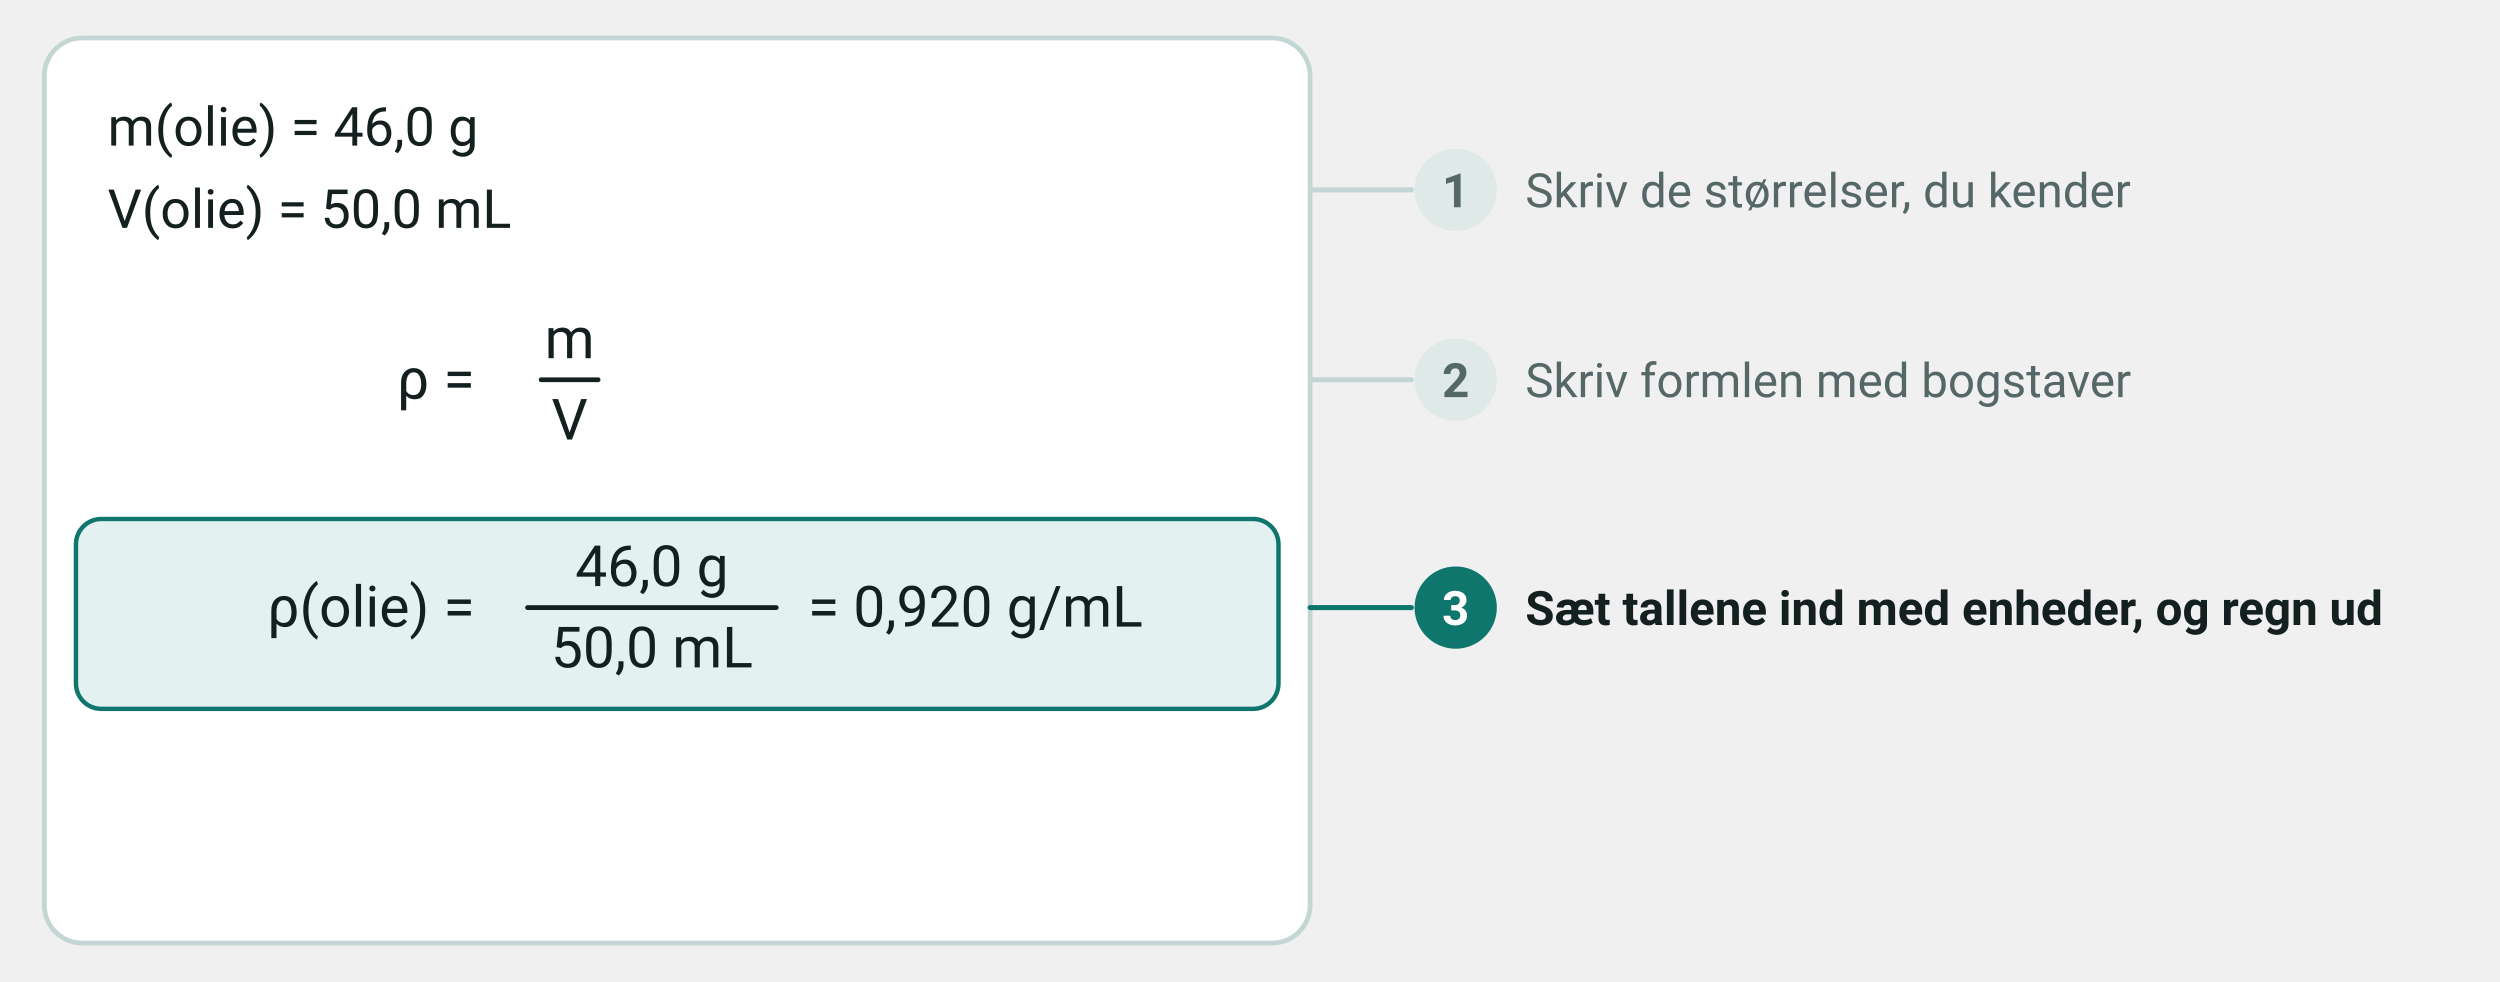
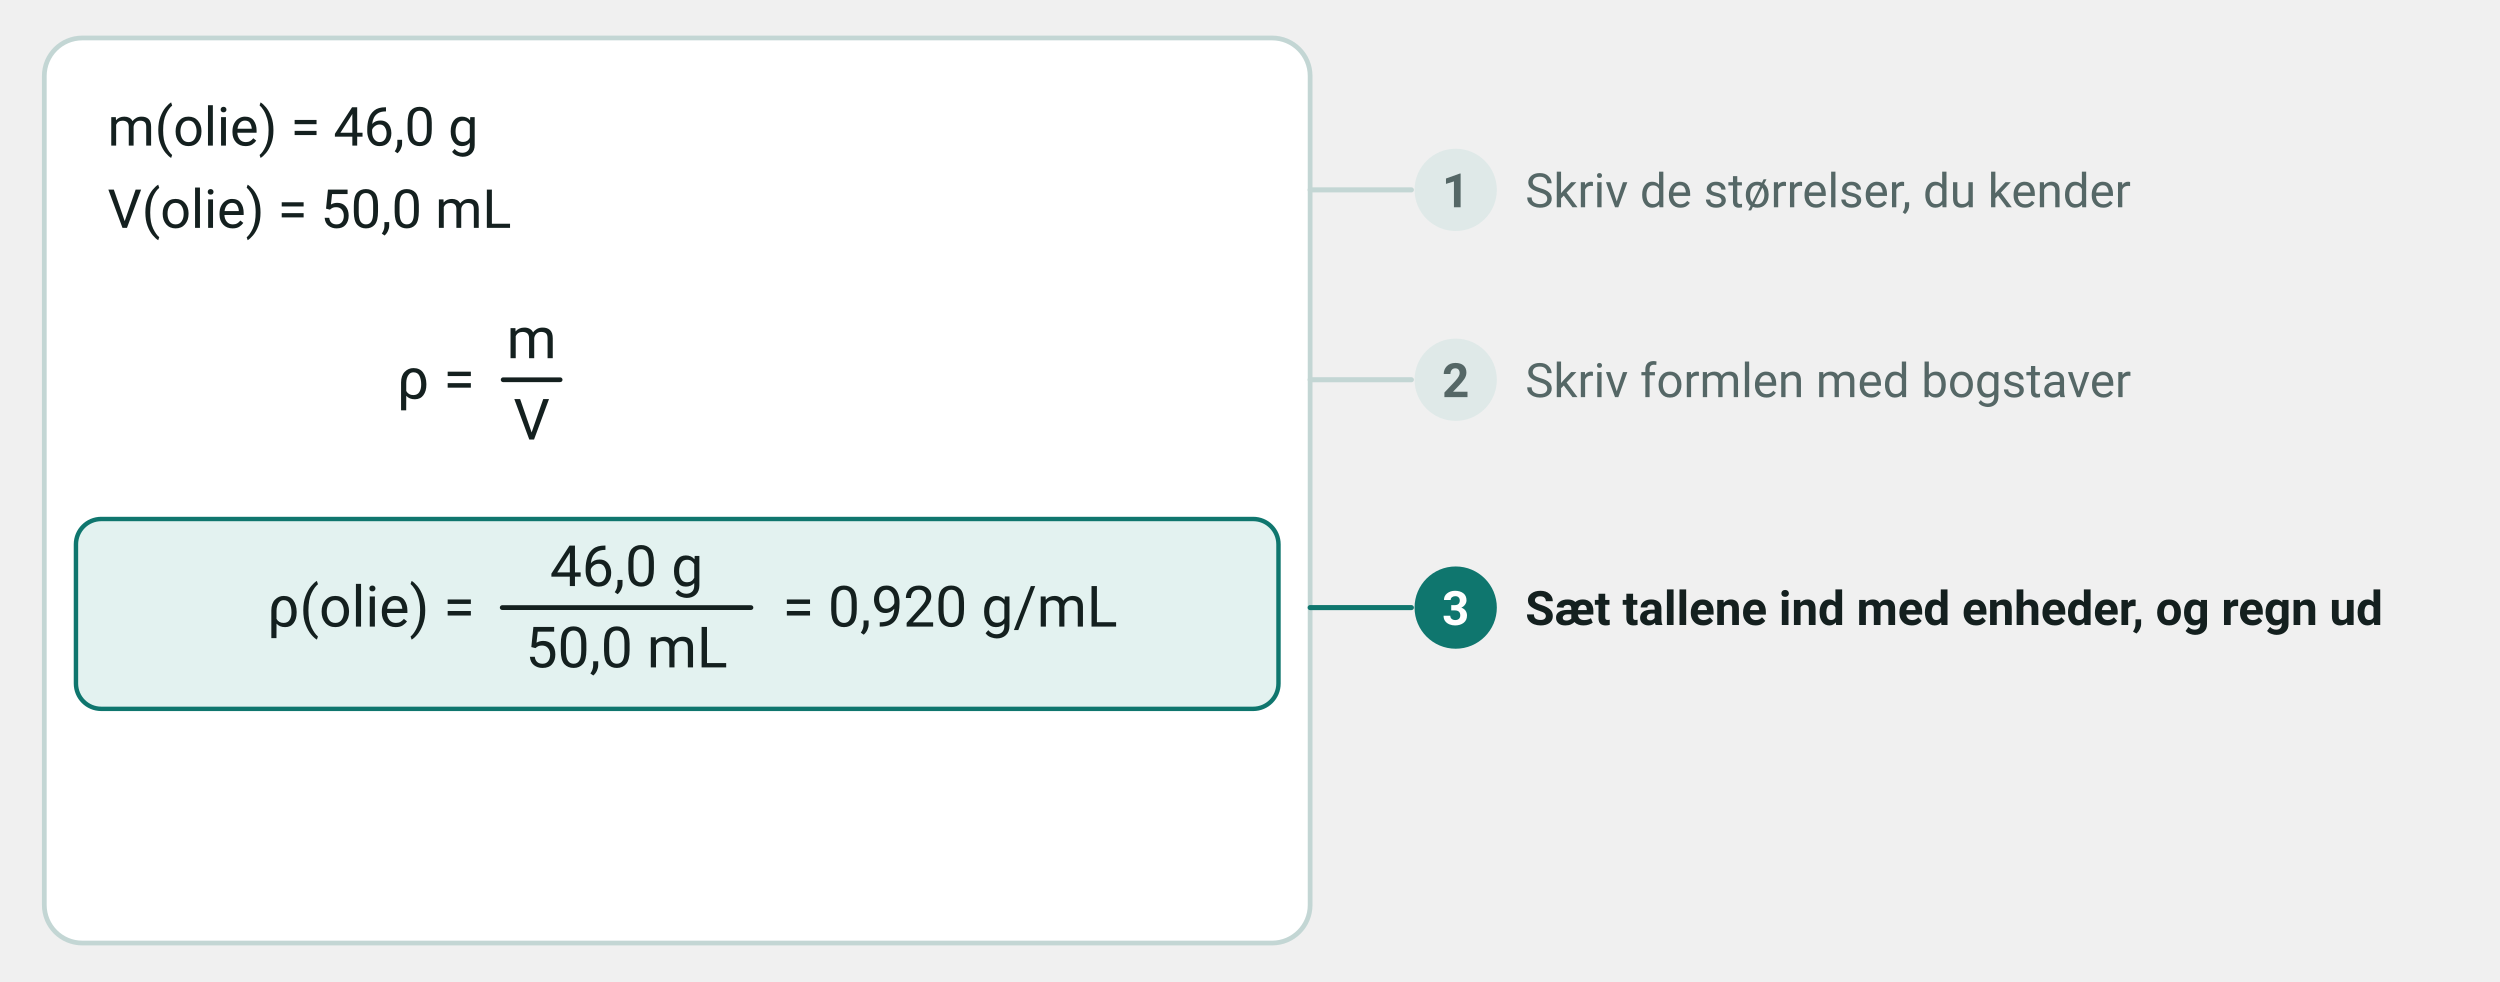
<svg xmlns="http://www.w3.org/2000/svg" viewBox="0 0 790 310" width="790" height="310" font-family="'Segoe UI', Roboto, 'Helvetica Neue', Arial, sans-serif" role="img" aria-label="Trin 3. Tallene er sat ind med enheder: 46,0 gram divideret med 50,0 milliliter er 0,920 gram pr. milliliter">
  <rect x="14.0" y="12.0" width="400.0" height="286.0" rx="12" fill="#ffffff" stroke="#c3d6d4" stroke-width="1.5" />
  <rect x="24.0" y="164.0" width="380.0" height="60.0" rx="8" fill="#e3f2f0" stroke="#0f766e" stroke-width="1.4" />
  <text x="34.0" y="46.0" font-size="17" text-anchor="start" fill="#14201f">
    <tspan>m(olie) = 46,0 g</tspan>
  </text>
  <text x="34.0" y="72.0" font-size="17" text-anchor="start" fill="#14201f">
    <tspan>V(olie) = 50,0 mL</tspan>
  </text>
  <text x="150.0" y="126.0" font-size="18" text-anchor="end" fill="#14201f">
    <tspan>ρ =</tspan>
  </text>
-   <text x="180.0" y="113.2" font-size="18" text-anchor="middle" fill="#14201f">
+   <text x="168.0" y="113.2" font-size="18" text-anchor="middle" fill="#14201f">
    <tspan>m</tspan>
  </text>
-   <line x1="171.0" y1="120.0" x2="189.0" y2="120.0" stroke="#14201f" stroke-width="1.5" stroke-linecap="round" />
-   <text x="180.0" y="138.9" font-size="18" text-anchor="middle" fill="#14201f">
+   <line x1="159.0" y1="120.0" x2="177.0" y2="120.0" stroke="#14201f" stroke-width="1.5" stroke-linecap="round" />
+   <text x="168.0" y="138.9" font-size="18" text-anchor="middle" fill="#14201f">
    <tspan>V</tspan>
  </text>
  <text x="150.0" y="198.0" font-size="18" text-anchor="end" fill="#14201f">
    <tspan>ρ(olie) =</tspan>
  </text>
-   <text x="206.0" y="185.2" font-size="18" text-anchor="middle" fill="#14201f">
+   <text x="198.0" y="185.2" font-size="18" text-anchor="middle" fill="#14201f">
    <tspan>46,0 g</tspan>
  </text>
-   <line x1="166.7" y1="192.0" x2="245.3" y2="192.0" stroke="#14201f" stroke-width="1.5" stroke-linecap="round" />
-   <text x="206.0" y="210.9" font-size="18" text-anchor="middle" fill="#14201f">
+   <line x1="158.7" y1="192.0" x2="237.3" y2="192.0" stroke="#14201f" stroke-width="1.5" stroke-linecap="round" />
+   <text x="198.0" y="210.9" font-size="18" text-anchor="middle" fill="#14201f">
    <tspan>50,0 mL</tspan>
  </text>
-   <text x="255.3" y="198.0" font-size="18" text-anchor="start" fill="#14201f">
+   <text x="247.3" y="198.0" font-size="18" text-anchor="start" fill="#14201f">
    <tspan>= 0,920 g/mL</tspan>
  </text>
  <line x1="414.0" y1="60.0" x2="446.0" y2="60.0" stroke="#c3d6d4" stroke-width="1.6" stroke-linecap="round" />
  <circle cx="460.0" cy="60.0" r="13.0" fill="#dfe9e8" />
  <text x="460.0" y="65.5" font-size="15" text-anchor="middle" fill="#556766" font-weight="700">
    <tspan>1</tspan>
  </text>
  <text x="482.0" y="65.5" font-size="15" text-anchor="start" fill="#556766">
    <tspan>Skriv de størrelser, du kender</tspan>
  </text>
  <line x1="414.0" y1="120.0" x2="446.0" y2="120.0" stroke="#c3d6d4" stroke-width="1.6" stroke-linecap="round" />
  <circle cx="460.0" cy="120.0" r="13.0" fill="#dfe9e8" />
  <text x="460.0" y="125.5" font-size="15" text-anchor="middle" fill="#556766" font-weight="700">
    <tspan>2</tspan>
  </text>
  <text x="482.0" y="125.5" font-size="15" text-anchor="start" fill="#556766">
    <tspan>Skriv formlen med bogstaver</tspan>
  </text>
  <line x1="414.0" y1="192.0" x2="446.0" y2="192.0" stroke="#0f766e" stroke-width="1.6" stroke-linecap="round" />
  <circle cx="460.0" cy="192.0" r="13.0" fill="#0f766e" />
  <text x="460.0" y="197.5" font-size="15" text-anchor="middle" fill="#ffffff" font-weight="700">
    <tspan>3</tspan>
  </text>
  <text x="482.0" y="197.5" font-size="15" text-anchor="start" fill="#14201f" font-weight="700">
    <tspan>Sæt tallene ind med enheder, og regn ud</tspan>
  </text>
</svg>
